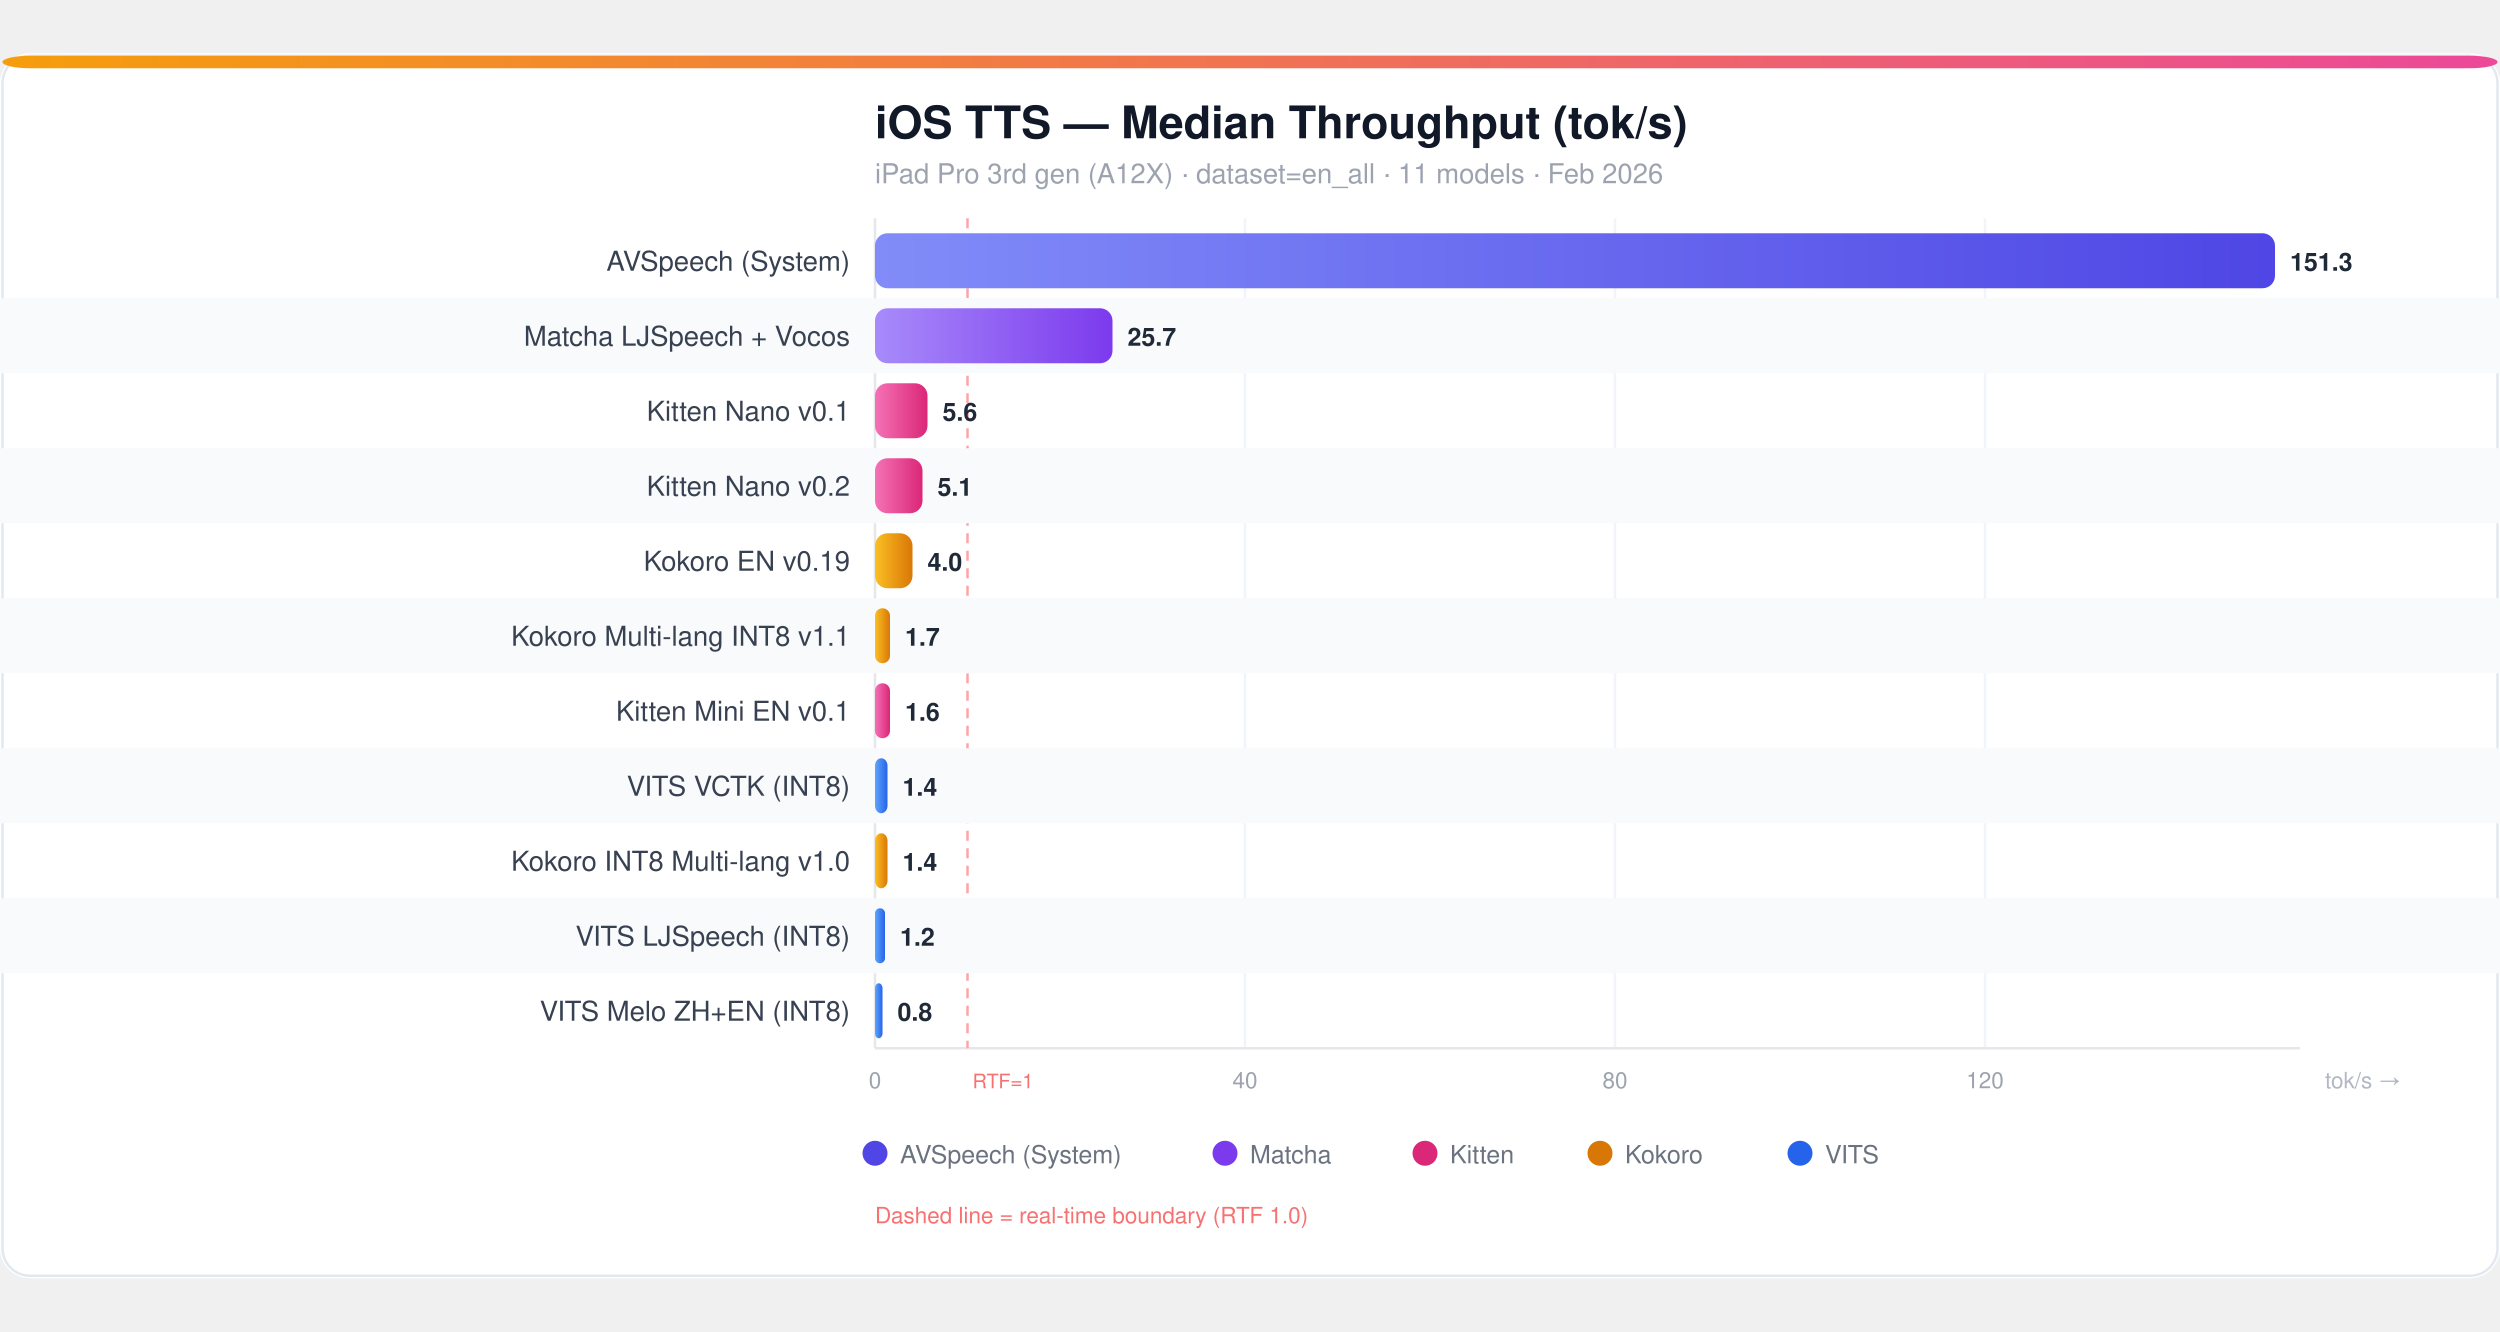
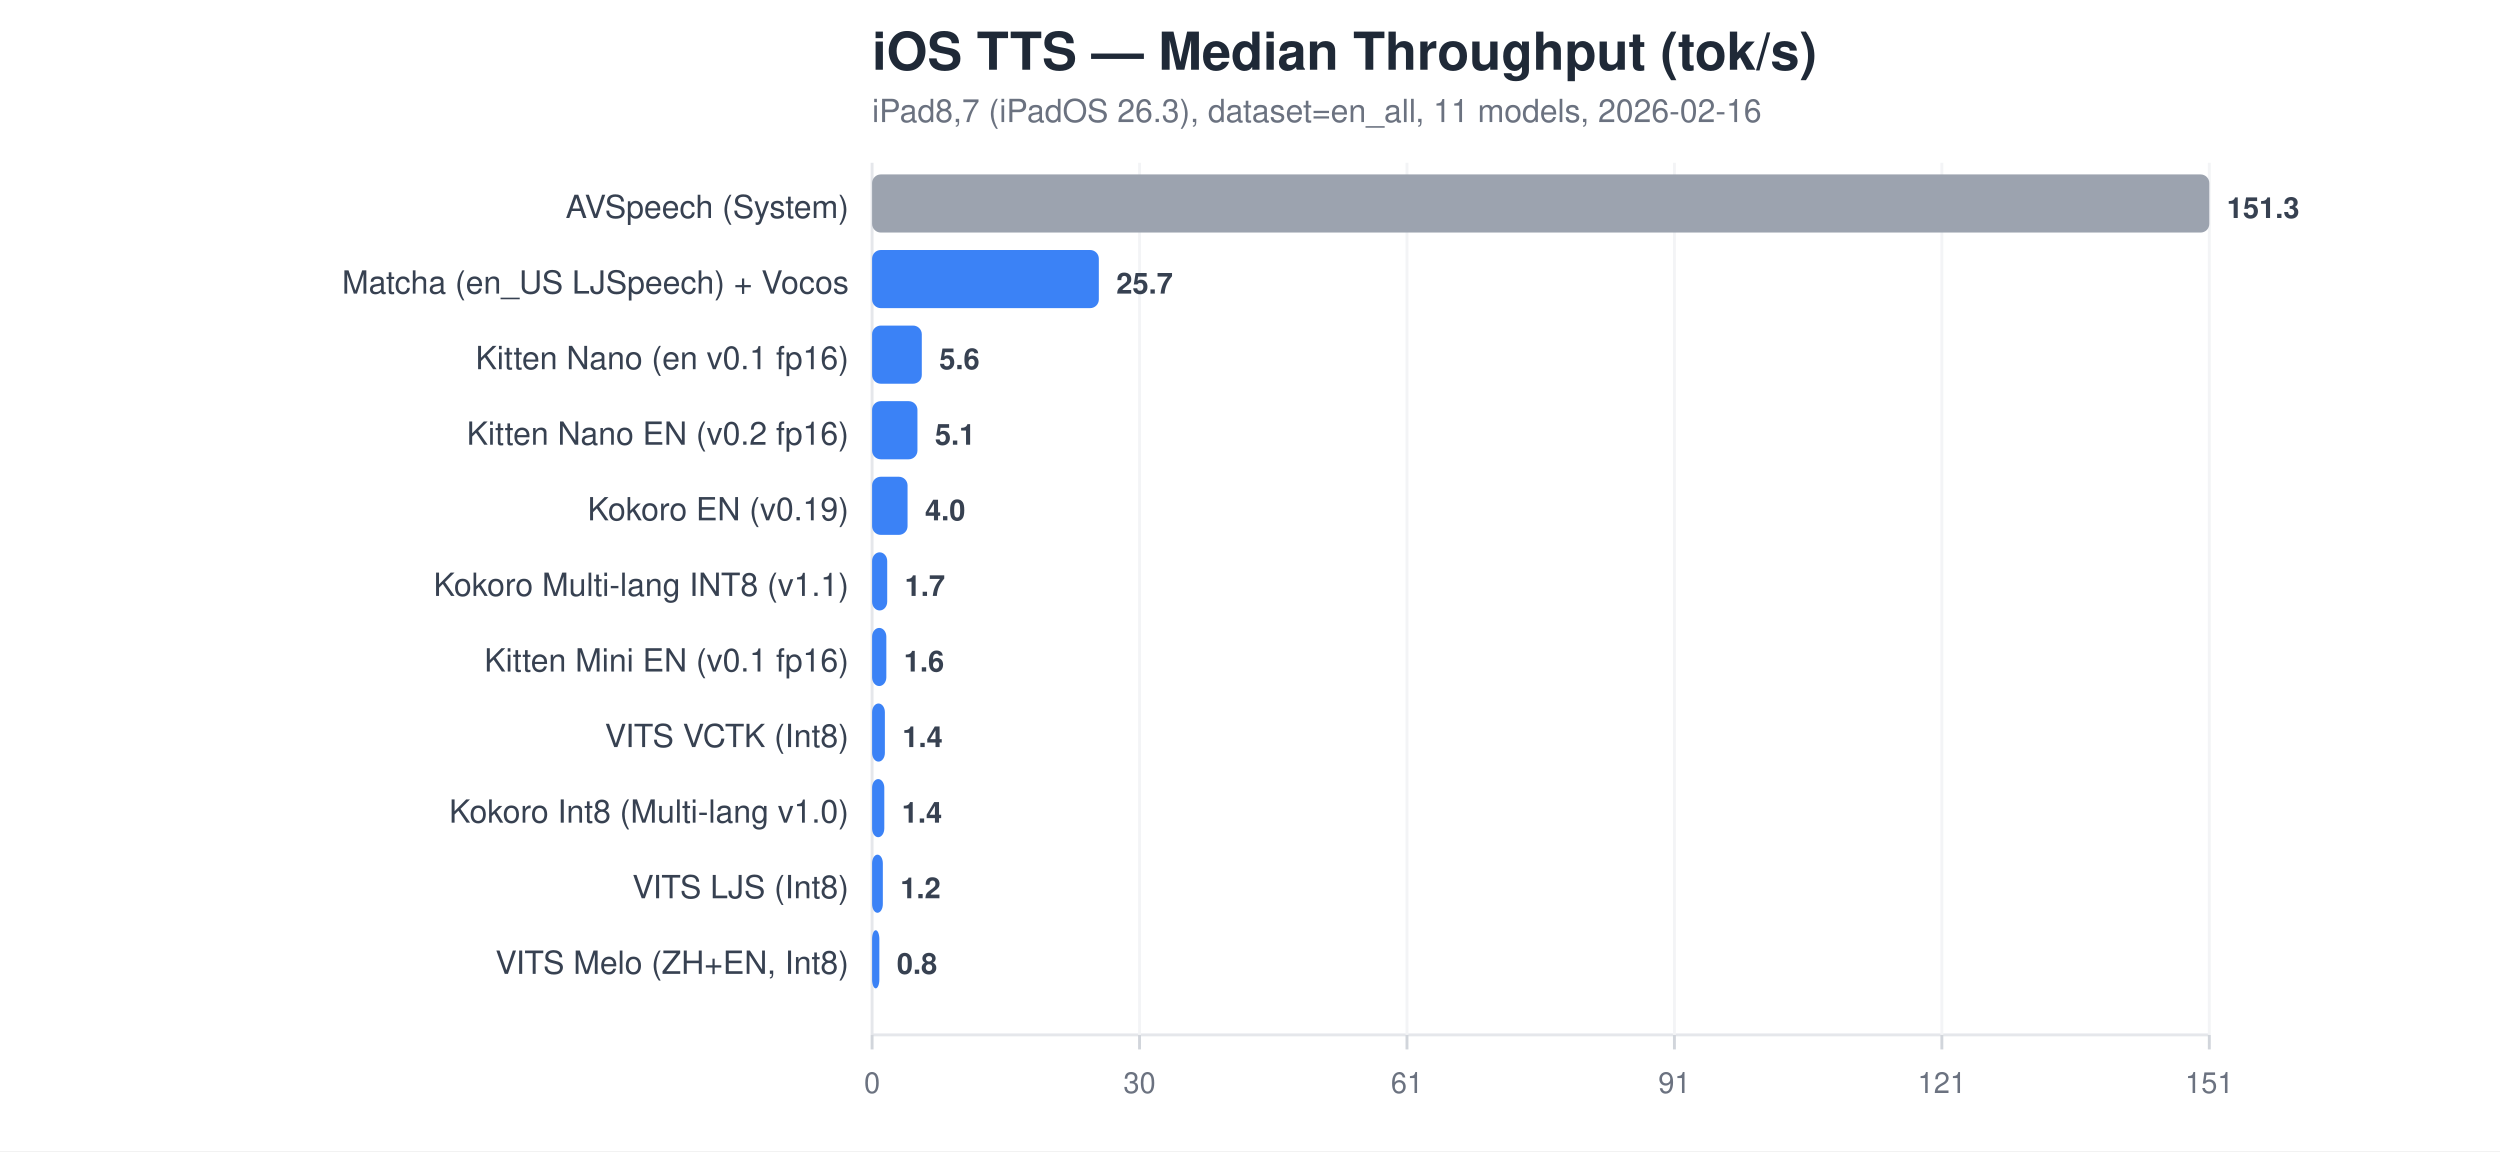
- <svg xmlns="http://www.w3.org/2000/svg" width="920" height="490" viewBox="-80 0 1000 490">
-   <defs>
-     <linearGradient id="g-system" x1="0" y1="0" x2="1" y2="0">
-       <stop offset="0%" stop-color="#818cf8" />
-       <stop offset="100%" stop-color="#4f46e5" />
-     </linearGradient>
-     <linearGradient id="g-matcha" x1="0" y1="0" x2="1" y2="0">
-       <stop offset="0%" stop-color="#a78bfa" />
-       <stop offset="100%" stop-color="#7c3aed" />
-     </linearGradient>
-     <linearGradient id="g-kitten" x1="0" y1="0" x2="1" y2="0">
-       <stop offset="0%" stop-color="#f472b6" />
-       <stop offset="100%" stop-color="#db2777" />
-     </linearGradient>
-     <linearGradient id="g-kokoro" x1="0" y1="0" x2="1" y2="0">
-       <stop offset="0%" stop-color="#fbbf24" />
-       <stop offset="100%" stop-color="#d97706" />
-     </linearGradient>
-     <linearGradient id="g-vits" x1="0" y1="0" x2="1" y2="0">
-       <stop offset="0%" stop-color="#60a5fa" />
-       <stop offset="100%" stop-color="#2563eb" />
-     </linearGradient>
-     <linearGradient id="accent" x1="0" y1="0" x2="1" y2="0">
-       <stop offset="0%" stop-color="#f59e0b" />
-       <stop offset="100%" stop-color="#ec4899" />
-     </linearGradient>
-   </defs>
+ <svg xmlns="http://www.w3.org/2000/svg" width="860" height="396" viewBox="0 0 860 396">
  <style>
-   text { font-family: -apple-system, BlinkMacSystemFont, 'SF Pro Display', 'Segoe UI', Helvetica, sans-serif; }
+ text { font-family: -apple-system, BlinkMacSystemFont, 'Segoe UI', Helvetica, Arial, sans-serif; }
+ .title { font-size: 18px; font-weight: 700; fill: #1f2937; }
+ .subtitle { font-size: 11px; fill: #6b7280; }
+ .axis { font-size: 10px; fill: #6b7280; }
+ .label { font-size: 11px; fill: #374151; }
+ .value { font-size: 10px; fill: #374151; font-weight: 600; }
</style>
-   <rect x="-80" width="1000" height="490" rx="12" fill="white" />
-   <rect x="-79" y="1" width="998" height="488" rx="11" fill="white" stroke="#e2e8f0" stroke-width="1" />
-   <rect x="-79" y="1" width="998" height="5" rx="11" fill="url(#accent)" style="clip-path: inset(0 0 0 0 round 11px 11px 0 0)" />
-   <text x="270" y="34" font-size="18" font-weight="700" fill="#111827">iOS TTS — Median Throughput (tok/s)</text>
-   <text x="270" y="52" font-size="11" fill="#9ca3af">iPad Pro 3rd gen (A12X) · dataset=en_all · 11 models · Feb 2026</text>
-   <line x1="270" y1="66" x2="270" y2="398" stroke="#e5e7eb" stroke-width="1" />
-   <line x1="418" y1="66" x2="418" y2="398" stroke="#f1f5f9" stroke-width="1" />
-   <line x1="566" y1="66" x2="566" y2="398" stroke="#f1f5f9" stroke-width="1" />
-   <line x1="714" y1="66" x2="714" y2="398" stroke="#f1f5f9" stroke-width="1" />
-   <line x1="270" y1="398" x2="840" y2="398" stroke="#e5e7eb" stroke-width="1" />
-   <text x="270" y="414" text-anchor="middle" font-size="9" fill="#9ca3af">0</text>
-   <text x="418" y="414" text-anchor="middle" font-size="9" fill="#9ca3af">40</text>
-   <text x="566" y="414" text-anchor="middle" font-size="9" fill="#9ca3af">80</text>
-   <text x="714" y="414" text-anchor="middle" font-size="9" fill="#9ca3af">120</text>
-   <text x="850" y="414" font-size="9" fill="#b0b8c4">tok/s →</text>
-   <line x1="307" y1="66" x2="307" y2="398" stroke="#fca5a5" stroke-width="1" stroke-dasharray="4 3" />
-   <text x="309" y="414" font-size="8" fill="#f87171">RTF=1</text>
-   <text x="260" y="87" text-anchor="end" font-size="11" fill="#374151">AVSpeech (System)</text>
-   <rect x="270" y="72" width="560" height="22" rx="5" fill="url(#g-system)" />
-   <text x="836" y="87" font-size="10" font-weight="600" fill="#1f2937">151.3</text>
-   <rect x="-80" y="98" width="1000" height="30" fill="#f8fafc" />
-   <text x="260" y="117" text-anchor="end" font-size="11" fill="#374151">Matcha LJSpeech + Vocos</text>
-   <rect x="270" y="102" width="95" height="22" rx="5" fill="url(#g-matcha)" />
-   <text x="371" y="117" font-size="10" font-weight="600" fill="#1f2937">25.7</text>
-   <text x="260" y="147" text-anchor="end" font-size="11" fill="#374151">Kitten Nano v0.1</text>
-   <rect x="270" y="132" width="21" height="22" rx="5" fill="url(#g-kitten)" />
-   <text x="297" y="147" font-size="10" font-weight="600" fill="#1f2937">5.6</text>
-   <rect x="-80" y="158" width="1000" height="30" fill="#f8fafc" />
-   <text x="260" y="177" text-anchor="end" font-size="11" fill="#374151">Kitten Nano v0.2</text>
-   <rect x="270" y="162" width="19" height="22" rx="5" fill="url(#g-kitten)" />
-   <text x="295" y="177" font-size="10" font-weight="600" fill="#1f2937">5.1</text>
-   <text x="260" y="207" text-anchor="end" font-size="11" fill="#374151">Kokoro EN v0.19</text>
-   <rect x="270" y="192" width="15" height="22" rx="5" fill="url(#g-kokoro)" />
-   <text x="291" y="207" font-size="10" font-weight="600" fill="#1f2937">4.0</text>
-   <rect x="-80" y="218" width="1000" height="30" fill="#f8fafc" />
-   <text x="260" y="237" text-anchor="end" font-size="11" fill="#374151">Kokoro Multi-lang INT8 v1.1</text>
-   <rect x="270" y="222" width="6" height="22" rx="3" fill="url(#g-kokoro)" />
-   <text x="282" y="237" font-size="10" font-weight="600" fill="#1f2937">1.7</text>
-   <text x="260" y="267" text-anchor="end" font-size="11" fill="#374151">Kitten Mini EN v0.1</text>
-   <rect x="270" y="252" width="6" height="22" rx="3" fill="url(#g-kitten)" />
-   <text x="282" y="267" font-size="10" font-weight="600" fill="#1f2937">1.6</text>
-   <rect x="-80" y="278" width="1000" height="30" fill="#f8fafc" />
-   <text x="260" y="297" text-anchor="end" font-size="11" fill="#374151">VITS VCTK (INT8)</text>
-   <rect x="270" y="282" width="5" height="22" rx="3" fill="url(#g-vits)" />
-   <text x="281" y="297" font-size="10" font-weight="600" fill="#1f2937">1.4</text>
-   <text x="260" y="327" text-anchor="end" font-size="11" fill="#374151">Kokoro INT8 Multi-lang v1.0</text>
-   <rect x="270" y="312" width="5" height="22" rx="3" fill="url(#g-kokoro)" />
-   <text x="281" y="327" font-size="10" font-weight="600" fill="#1f2937">1.4</text>
-   <rect x="-80" y="338" width="1000" height="30" fill="#f8fafc" />
-   <text x="260" y="357" text-anchor="end" font-size="11" fill="#374151">VITS LJSpeech (INT8)</text>
-   <rect x="270" y="342" width="4" height="22" rx="2" fill="url(#g-vits)" />
-   <text x="280" y="357" font-size="10" font-weight="600" fill="#1f2937">1.2</text>
-   <text x="260" y="387" text-anchor="end" font-size="11" fill="#374151">VITS Melo ZH+EN (INT8)</text>
-   <rect x="270" y="372" width="3" height="22" rx="2" fill="url(#g-vits)" />
-   <text x="279" y="387" font-size="10" font-weight="600" fill="#1f2937">0.8</text>
-   <circle cx="270" cy="440" r="5" fill="#4f46e5" />
-   <text x="280" y="444" font-size="10" fill="#6b7280">AVSpeech (System)</text>
-   <circle cx="410" cy="440" r="5" fill="#7c3aed" />
-   <text x="420" y="444" font-size="10" fill="#6b7280">Matcha</text>
-   <circle cx="490" cy="440" r="5" fill="#db2777" />
-   <text x="500" y="444" font-size="10" fill="#6b7280">Kitten</text>
-   <circle cx="560" cy="440" r="5" fill="#d97706" />
-   <text x="570" y="444" font-size="10" fill="#6b7280">Kokoro</text>
-   <circle cx="640" cy="440" r="5" fill="#2563eb" />
-   <text x="650" y="444" font-size="10" fill="#6b7280">VITS</text>
-   <text x="270" y="468" font-size="9" fill="#f87171">Dashed line = real-time boundary (RTF 1.0)</text>
+   <rect width="100%" height="100%" fill="#ffffff" />
+   <text x="300" y="24" class="title">iOS TTS — Median Throughput (tok/s)</text>
+   <text x="300" y="42" class="subtitle">iPad8,7 (iPadOS 26.3), dataset=en_all, 11 models, 2026-02-16</text>
+   <line x1="300" y1="56" x2="300" y2="356" stroke="#e5e7eb" />
+   <line x1="300" y1="356" x2="760" y2="356" stroke="#e5e7eb" />
+   <line x1="300.0" y1="356" x2="300.0" y2="361" stroke="#d1d5db" />
+   <text x="300.0" y="376" text-anchor="middle" class="axis">0</text>
+   <line x1="392.0" y1="356" x2="392.0" y2="361" stroke="#d1d5db" />
+   <text x="392.0" y="376" text-anchor="middle" class="axis">30</text>
+   <line x1="392.0" y1="56" x2="392.0" y2="356" stroke="#f3f4f6" />
+   <line x1="484.0" y1="356" x2="484.0" y2="361" stroke="#d1d5db" />
+   <text x="484.0" y="376" text-anchor="middle" class="axis">61</text>
+   <line x1="484.0" y1="56" x2="484.0" y2="356" stroke="#f3f4f6" />
+   <line x1="576.0" y1="356" x2="576.0" y2="361" stroke="#d1d5db" />
+   <text x="576.0" y="376" text-anchor="middle" class="axis">91</text>
+   <line x1="576.0" y1="56" x2="576.0" y2="356" stroke="#f3f4f6" />
+   <line x1="668.0" y1="356" x2="668.0" y2="361" stroke="#d1d5db" />
+   <text x="668.0" y="376" text-anchor="middle" class="axis">121</text>
+   <line x1="668.0" y1="56" x2="668.0" y2="356" stroke="#f3f4f6" />
+   <line x1="760.0" y1="356" x2="760.0" y2="361" stroke="#d1d5db" />
+   <text x="760.0" y="376" text-anchor="middle" class="axis">151</text>
+   <line x1="760.0" y1="56" x2="760.0" y2="356" stroke="#f3f4f6" />
+   <text x="292" y="75" text-anchor="end" class="label">AVSpeech (System)</text>
+   <rect x="300" y="60" width="460.0" height="20" rx="3" fill="#9ca3af" />
+   <text x="766.0" y="75" class="value">151.3</text>
+   <text x="292" y="101" text-anchor="end" class="label">Matcha (en_US LJSpeech) + Vocos</text>
+   <rect x="300" y="86" width="78.0" height="20" rx="3" fill="#3b82f6" />
+   <text x="384.0" y="101" class="value">25.7</text>
+   <text x="292" y="127" text-anchor="end" class="label">Kitten Nano (en v0.1 fp16)</text>
+   <rect x="300" y="112" width="17.1" height="20" rx="3" fill="#3b82f6" />
+   <text x="323.1" y="127" class="value">5.6</text>
+   <text x="292" y="153" text-anchor="end" class="label">Kitten Nano EN (v0.2 fp16)</text>
+   <rect x="300" y="138" width="15.6" height="20" rx="3" fill="#3b82f6" />
+   <text x="321.6" y="153" class="value">5.1</text>
+   <text x="292" y="179" text-anchor="end" class="label">Kokoro EN (v0.19)</text>
+   <rect x="300" y="164" width="12.2" height="20" rx="3" fill="#3b82f6" />
+   <text x="318.2" y="179" class="value">4.0</text>
+   <text x="292" y="205" text-anchor="end" class="label">Kokoro Multi-lang INT8 (v1.1)</text>
+   <rect x="300" y="190" width="5.2" height="20" rx="3" fill="#3b82f6" />
+   <text x="311.2" y="205" class="value">1.7</text>
+   <text x="292" y="231" text-anchor="end" class="label">Kitten Mini EN (v0.1 fp16)</text>
+   <rect x="300" y="216" width="4.9" height="20" rx="3" fill="#3b82f6" />
+   <text x="310.9" y="231" class="value">1.6</text>
+   <text x="292" y="257" text-anchor="end" class="label">VITS VCTK (Int8)</text>
+   <rect x="300" y="242" width="4.4" height="20" rx="3" fill="#3b82f6" />
+   <text x="310.4" y="257" class="value">1.4</text>
+   <text x="292" y="283" text-anchor="end" class="label">Kokoro Int8 (Multi-lang v1.0)</text>
+   <rect x="300" y="268" width="4.2" height="20" rx="3" fill="#3b82f6" />
+   <text x="310.2" y="283" class="value">1.4</text>
+   <text x="292" y="309" text-anchor="end" class="label">VITS LJS (Int8)</text>
+   <rect x="300" y="294" width="3.7" height="20" rx="3" fill="#3b82f6" />
+   <text x="309.7" y="309" class="value">1.2</text>
+   <text x="292" y="335" text-anchor="end" class="label">VITS Melo (ZH+EN, Int8)</text>
+   <rect x="300" y="320" width="2.5" height="20" rx="3" fill="#3b82f6" />
+   <text x="308.5" y="335" class="value">0.8</text>
</svg>
